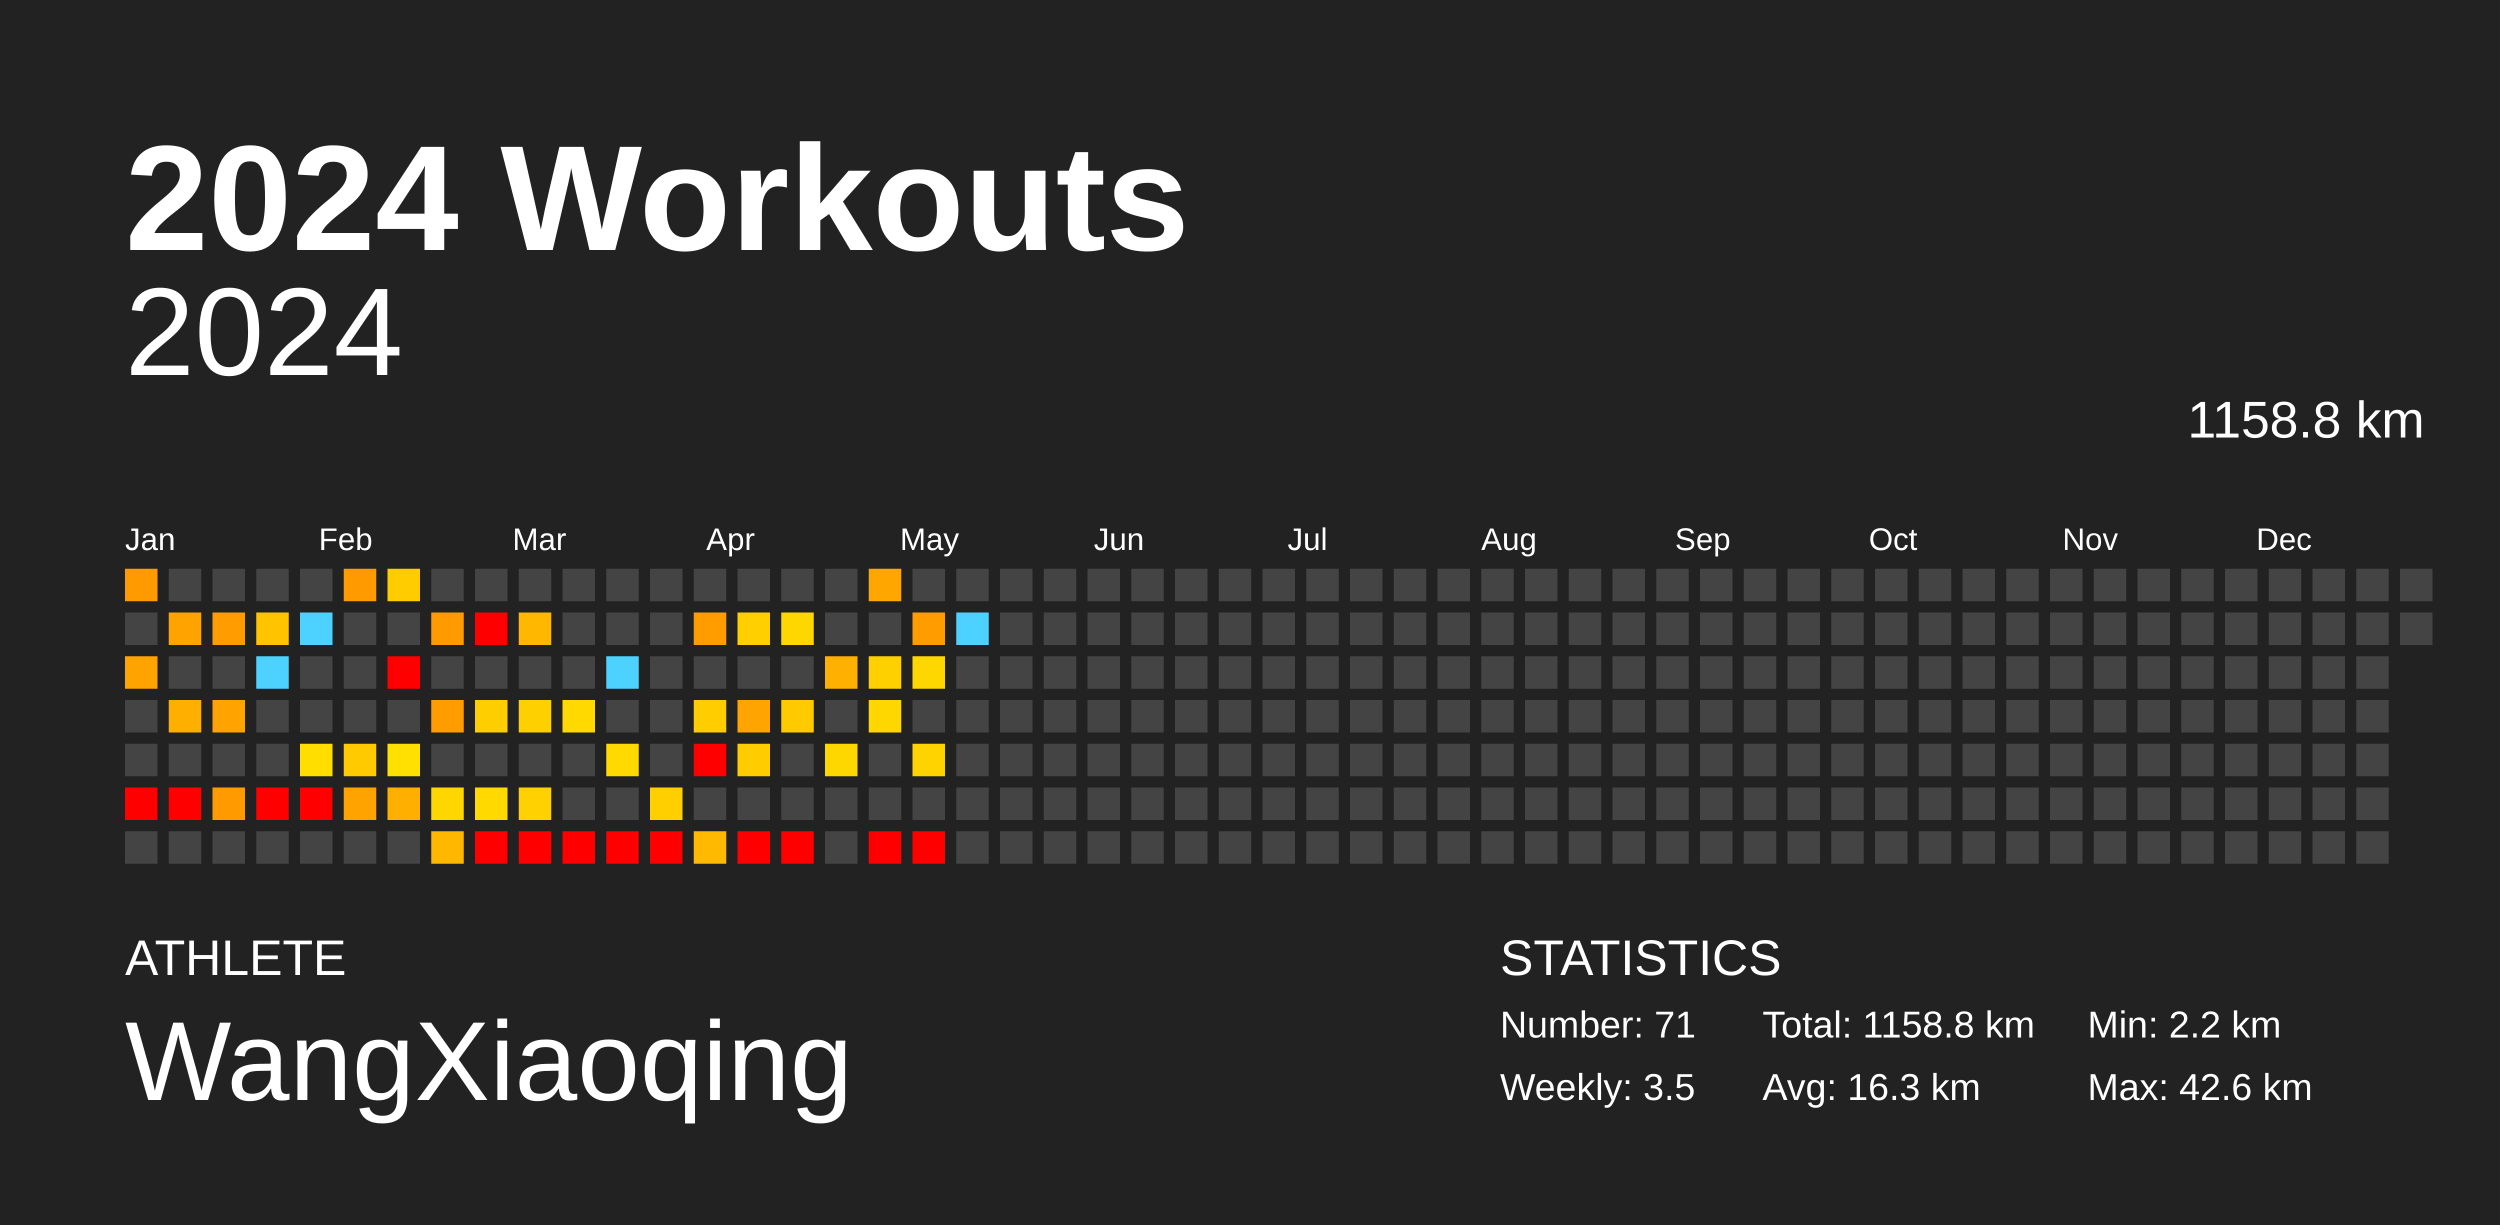
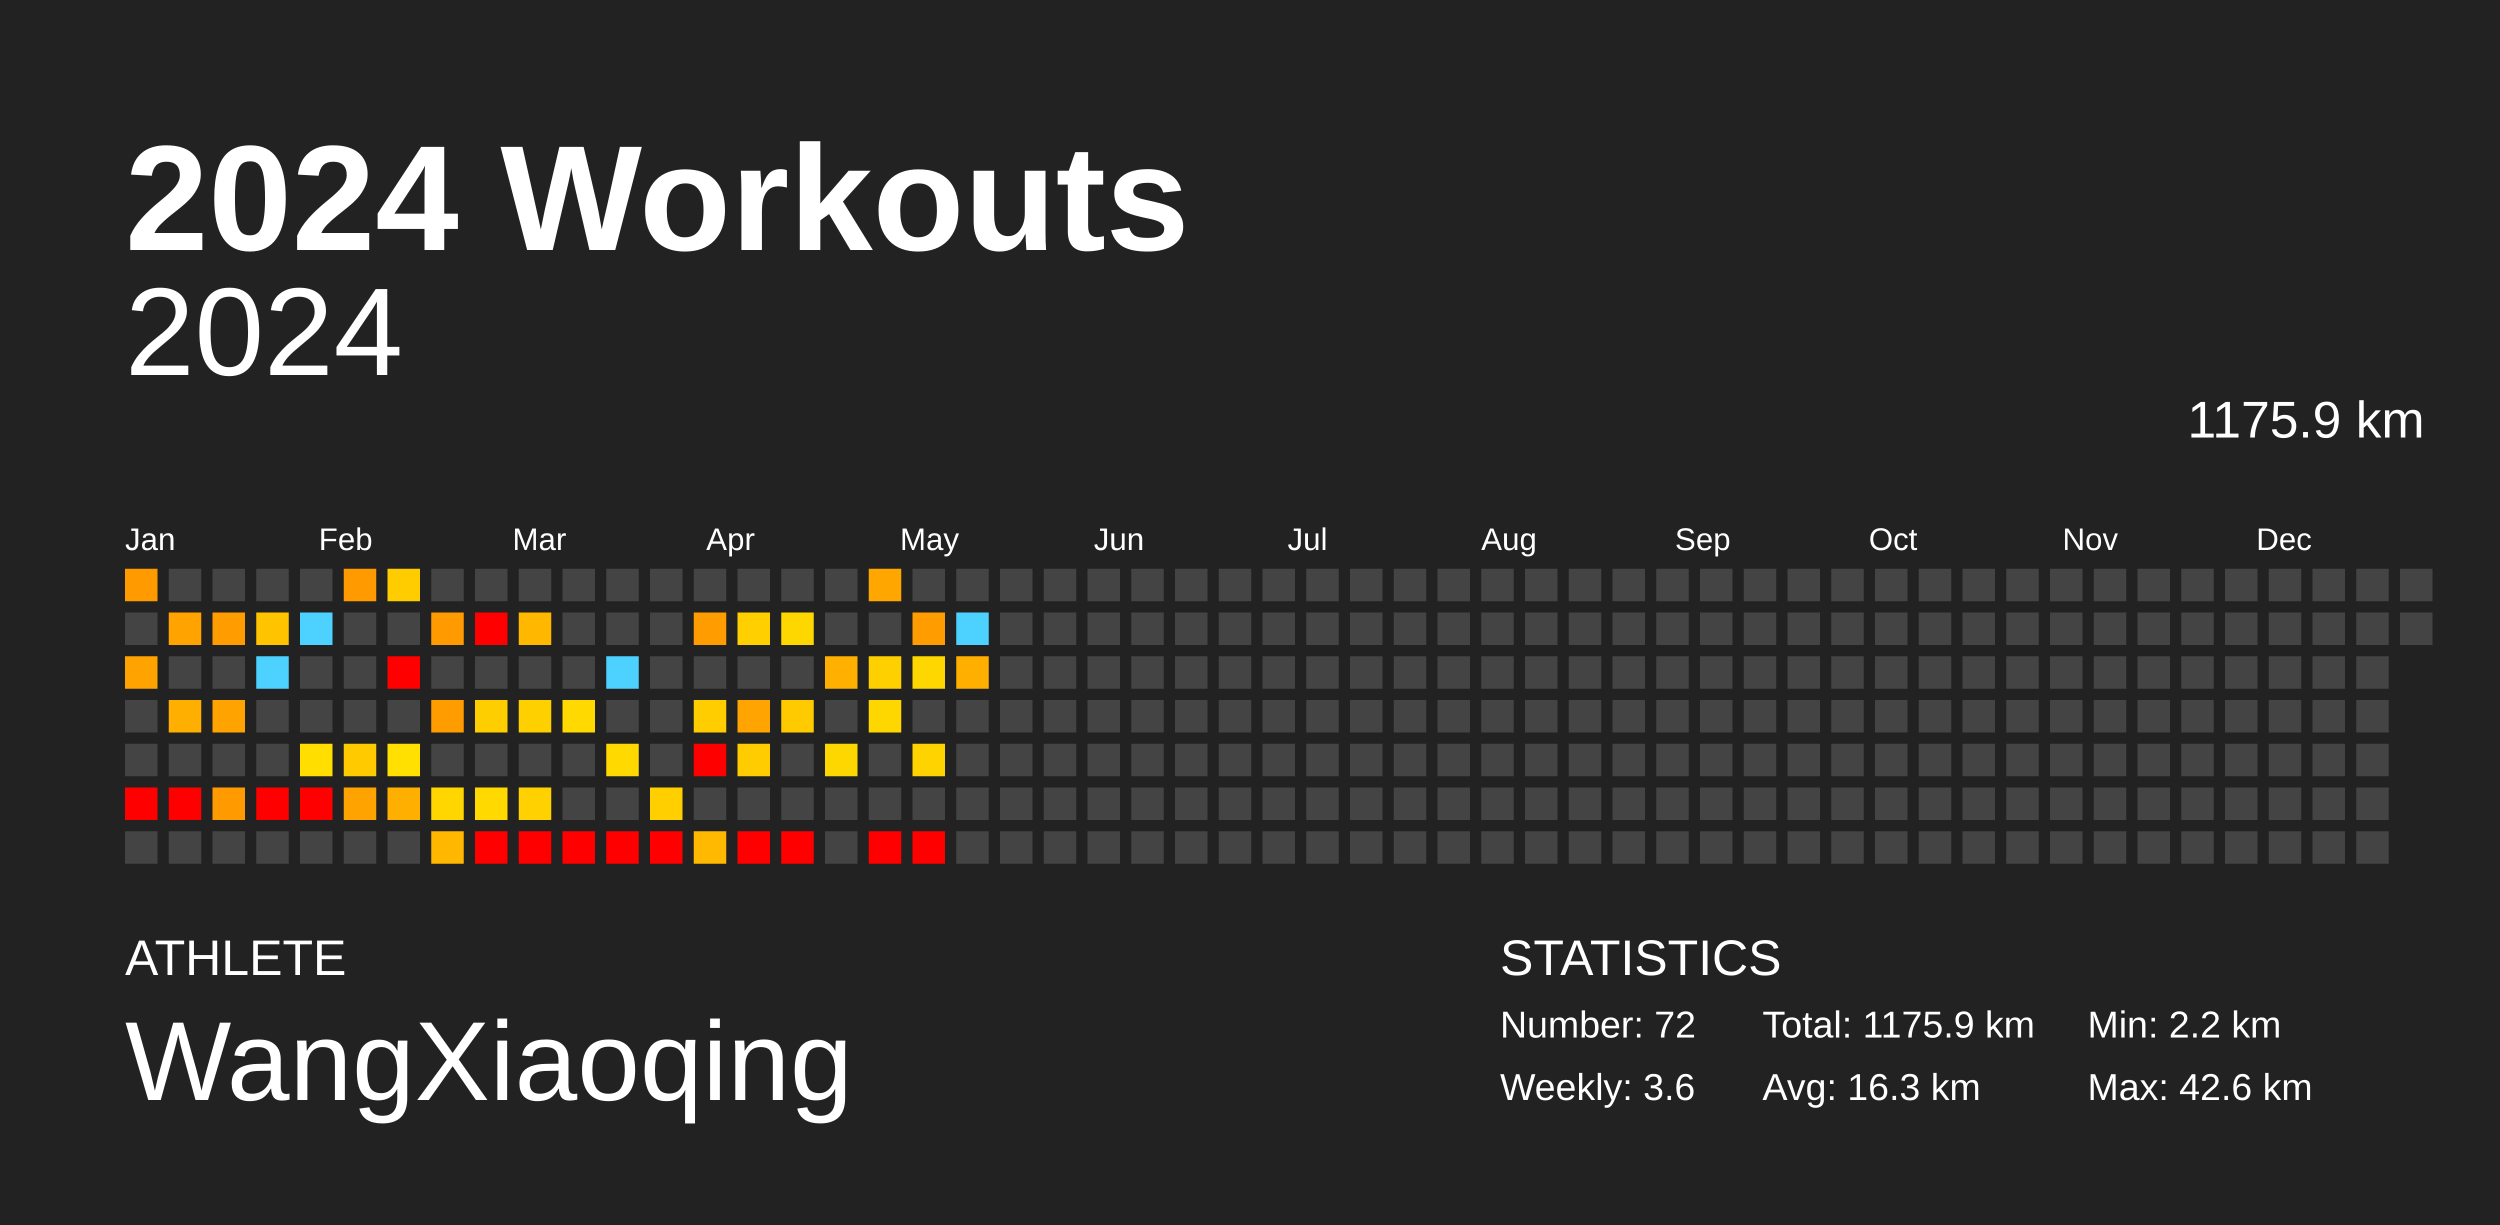
<svg xmlns="http://www.w3.org/2000/svg" baseProfile="full" height="98mm" version="1.1" viewBox="0,0,200,98" width="200mm">
  <defs />
  <rect fill="#222222" height="98" width="200" x="0" y="0" />
  <text fill="#FFFFFF" style="font-size:12px; font-family:Arial; font-weight:bold;" x="10" y="20">2024 Workouts</text>
  <text fill="#FFFFFF" style="font-size:4px; font-family:Arial" x="10" y="78">ATHLETE</text>
  <text fill="#FFFFFF" style="font-size:9px; font-family:Arial" x="10" y="88">WangXiaoqing</text>
  <text fill="#FFFFFF" style="font-size:4px; font-family:Arial" x="120" y="78">STATISTICS</text>
-   <text fill="#FFFFFF" style="font-size:3px; font-family:Arial" x="120" y="83">Number: 71</text>
-   <text fill="#FFFFFF" style="font-size:3px; font-family:Arial" x="120" y="88">Weekly: 3.5</text>
-   <text fill="#FFFFFF" style="font-size:3px; font-family:Arial" x="141" y="83">Total: 1158.8 km</text>
+   <text fill="#FFFFFF" style="font-size:3px; font-family:Arial" x="120" y="83">Number: 72</text>
+   <text fill="#FFFFFF" style="font-size:3px; font-family:Arial" x="120" y="88">Weekly: 3.6</text>
+   <text fill="#FFFFFF" style="font-size:3px; font-family:Arial" x="141" y="83">Total: 1175.9 km</text>
  <text fill="#FFFFFF" style="font-size:3px; font-family:Arial" x="141" y="88">Avg: 16.3 km</text>
  <text fill="#FFFFFF" style="font-size:3px; font-family:Arial" x="167" y="83">Min: 2.2 km</text>
  <text fill="#FFFFFF" style="font-size:3px; font-family:Arial" x="167" y="88">Max: 42.6 km</text>
  <text alignment-baseline="hanging" fill="#FFFFFF" style="font-size:10.0px; font-family:Arial;" x="10" y="30">2024</text>
-   <text alignment-baseline="hanging" fill="#FFFFFF" style="font-size:4.125px; font-family:Arial;" x="175" y="35">1158.8 km</text>
+   <text alignment-baseline="hanging" fill="#FFFFFF" style="font-size:4.125px; font-family:Arial;" x="175" y="35">1175.9 km</text>
  <text fill="#FFFFFF" style="font-size:2.5px; font-family:Arial" x="10.0" y="44">Jan</text>
  <text fill="#FFFFFF" style="font-size:2.5px; font-family:Arial" x="25.5" y="44">Feb</text>
  <text fill="#FFFFFF" style="font-size:2.5px; font-family:Arial" x="41.0" y="44">Mar</text>
  <text fill="#FFFFFF" style="font-size:2.5px; font-family:Arial" x="56.5" y="44">Apr</text>
  <text fill="#FFFFFF" style="font-size:2.5px; font-family:Arial" x="72.0" y="44">May</text>
  <text fill="#FFFFFF" style="font-size:2.5px; font-family:Arial" x="87.5" y="44">Jun</text>
  <text fill="#FFFFFF" style="font-size:2.5px; font-family:Arial" x="103.0" y="44">Jul</text>
  <text fill="#FFFFFF" style="font-size:2.5px; font-family:Arial" x="118.5" y="44">Aug</text>
  <text fill="#FFFFFF" style="font-size:2.5px; font-family:Arial" x="134.0" y="44">Sep</text>
  <text fill="#FFFFFF" style="font-size:2.5px; font-family:Arial" x="149.5" y="44">Oct</text>
  <text fill="#FFFFFF" style="font-size:2.5px; font-family:Arial" x="165.0" y="44">Nov</text>
  <text fill="#FFFFFF" style="font-size:2.5px; font-family:Arial" x="180.5" y="44">Dec</text>
  <rect fill="#ff9b00" height="2.6" width="2.6" x="10.0" y="45.5" />
  <rect fill="#444444" height="2.6" width="2.6" x="10.0" y="49.0" />
  <rect fill="#ffa300" height="2.6" width="2.6" x="10.0" y="52.5" />
  <rect fill="#444444" height="2.6" width="2.6" x="10.0" y="56.0" />
  <rect fill="#444444" height="2.6" width="2.6" x="10.0" y="59.5" />
  <rect fill="red" height="2.6" width="2.6" x="10.0" y="63.0" />
  <rect fill="#444444" height="2.6" width="2.6" x="10.0" y="66.5" />
  <rect fill="#444444" height="2.6" width="2.6" x="13.5" y="45.5" />
  <rect fill="#ffa300" height="2.6" width="2.6" x="13.5" y="49.0" />
  <rect fill="#444444" height="2.6" width="2.6" x="13.5" y="52.5" />
  <rect fill="#ffaf00" height="2.6" width="2.6" x="13.5" y="56.0" />
  <rect fill="#444444" height="2.6" width="2.6" x="13.5" y="59.5" />
  <rect fill="red" height="2.6" width="2.6" x="13.5" y="63.0" />
  <rect fill="#444444" height="2.6" width="2.6" x="13.5" y="66.5" />
  <rect fill="#444444" height="2.6" width="2.6" x="17.0" y="45.5" />
  <rect fill="#ff9c00" height="2.6" width="2.6" x="17.0" y="49.0" />
  <rect fill="#444444" height="2.6" width="2.6" x="17.0" y="52.5" />
  <rect fill="#ffa300" height="2.6" width="2.6" x="17.0" y="56.0" />
  <rect fill="#444444" height="2.6" width="2.6" x="17.0" y="59.5" />
  <rect fill="#ff9b00" height="2.6" width="2.6" x="17.0" y="63.0" />
  <rect fill="#444444" height="2.6" width="2.6" x="17.0" y="66.5" />
  <rect fill="#444444" height="2.6" width="2.6" x="20.5" y="45.5" />
  <rect fill="#ffc300" height="2.6" width="2.6" x="20.5" y="49.0" />
  <rect fill="#4dd2ff" height="2.6" width="2.6" x="20.5" y="52.5" />
  <rect fill="#444444" height="2.6" width="2.6" x="20.5" y="56.0" />
  <rect fill="#444444" height="2.6" width="2.6" x="20.5" y="59.5" />
  <rect fill="red" height="2.6" width="2.6" x="20.5" y="63.0" />
  <rect fill="#444444" height="2.6" width="2.6" x="20.5" y="66.5" />
  <rect fill="#444444" height="2.6" width="2.6" x="24.0" y="45.5" />
  <rect fill="#4dd2ff" height="2.6" width="2.6" x="24.0" y="49.0" />
  <rect fill="#444444" height="2.6" width="2.6" x="24.0" y="52.5" />
  <rect fill="#444444" height="2.6" width="2.6" x="24.0" y="56.0" />
  <rect fill="#ffde00" height="2.6" width="2.6" x="24.0" y="59.5" />
  <rect fill="red" height="2.6" width="2.6" x="24.0" y="63.0" />
  <rect fill="#444444" height="2.6" width="2.6" x="24.0" y="66.5" />
  <rect fill="#ff9b00" height="2.6" width="2.6" x="27.5" y="45.5" />
  <rect fill="#444444" height="2.6" width="2.6" x="27.5" y="49.0" />
  <rect fill="#444444" height="2.6" width="2.6" x="27.5" y="52.5" />
  <rect fill="#444444" height="2.6" width="2.6" x="27.5" y="56.0" />
  <rect fill="#ffcb00" height="2.6" width="2.6" x="27.5" y="59.5" />
  <rect fill="#ffa300" height="2.6" width="2.6" x="27.5" y="63.0" />
  <rect fill="#444444" height="2.6" width="2.6" x="27.5" y="66.5" />
  <rect fill="#ffcc00" height="2.6" width="2.6" x="31.0" y="45.5" />
  <rect fill="#444444" height="2.6" width="2.6" x="31.0" y="49.0" />
  <rect fill="red" height="2.6" width="2.6" x="31.0" y="52.5" />
  <rect fill="#444444" height="2.6" width="2.6" x="31.0" y="56.0" />
  <rect fill="#ffe000" height="2.6" width="2.6" x="31.0" y="59.5" />
  <rect fill="#ffaf00" height="2.6" width="2.6" x="31.0" y="63.0" />
  <rect fill="#444444" height="2.6" width="2.6" x="31.0" y="66.5" />
  <rect fill="#444444" height="2.6" width="2.6" x="34.5" y="45.5" />
  <rect fill="#ff9b00" height="2.6" width="2.6" x="34.5" y="49.0" />
  <rect fill="#444444" height="2.6" width="2.6" x="34.5" y="52.5" />
  <rect fill="#ff9c00" height="2.6" width="2.6" x="34.5" y="56.0" />
  <rect fill="#444444" height="2.6" width="2.6" x="34.5" y="59.5" />
  <rect fill="#ffd600" height="2.6" width="2.6" x="34.5" y="63.0" />
  <rect fill="#ffb700" height="2.6" width="2.6" x="34.5" y="66.5" />
  <rect fill="#444444" height="2.6" width="2.6" x="38.0" y="45.5" />
  <rect fill="red" height="2.6" width="2.6" x="38.0" y="49.0" />
  <rect fill="#444444" height="2.6" width="2.6" x="38.0" y="52.5" />
  <rect fill="#ffce00" height="2.6" width="2.6" x="38.0" y="56.0" />
  <rect fill="#444444" height="2.6" width="2.6" x="38.0" y="59.5" />
  <rect fill="#ffd900" height="2.6" width="2.6" x="38.0" y="63.0" />
  <rect fill="red" height="2.6" width="2.6" x="38.0" y="66.5" />
  <rect fill="#444444" height="2.6" width="2.6" x="41.5" y="45.5" />
  <rect fill="#ffb700" height="2.6" width="2.6" x="41.5" y="49.0" />
  <rect fill="#444444" height="2.6" width="2.6" x="41.5" y="52.5" />
  <rect fill="#ffd000" height="2.6" width="2.6" x="41.5" y="56.0" />
  <rect fill="#444444" height="2.6" width="2.6" x="41.5" y="59.5" />
  <rect fill="#ffd100" height="2.6" width="2.6" x="41.5" y="63.0" />
  <rect fill="red" height="2.6" width="2.6" x="41.5" y="66.5" />
  <rect fill="#444444" height="2.6" width="2.6" x="45.0" y="45.5" />
  <rect fill="#444444" height="2.6" width="2.6" x="45.0" y="49.0" />
  <rect fill="#444444" height="2.6" width="2.6" x="45.0" y="52.5" />
  <rect fill="#ffd900" height="2.6" width="2.6" x="45.0" y="56.0" />
  <rect fill="#444444" height="2.6" width="2.6" x="45.0" y="59.5" />
  <rect fill="#444444" height="2.6" width="2.6" x="45.0" y="63.0" />
  <rect fill="red" height="2.6" width="2.6" x="45.0" y="66.5" />
  <rect fill="#444444" height="2.6" width="2.6" x="48.5" y="45.5" />
  <rect fill="#444444" height="2.6" width="2.6" x="48.5" y="49.0" />
  <rect fill="#4dd2ff" height="2.6" width="2.6" x="48.5" y="52.5" />
  <rect fill="#444444" height="2.6" width="2.6" x="48.5" y="56.0" />
  <rect fill="#ffd900" height="2.6" width="2.6" x="48.5" y="59.5" />
  <rect fill="#444444" height="2.6" width="2.6" x="48.5" y="63.0" />
  <rect fill="red" height="2.6" width="2.6" x="48.5" y="66.5" />
  <rect fill="#444444" height="2.6" width="2.6" x="52.0" y="45.5" />
  <rect fill="#444444" height="2.6" width="2.6" x="52.0" y="49.0" />
  <rect fill="#444444" height="2.6" width="2.6" x="52.0" y="52.5" />
  <rect fill="#444444" height="2.6" width="2.6" x="52.0" y="56.0" />
  <rect fill="#444444" height="2.6" width="2.6" x="52.0" y="59.5" />
  <rect fill="#ffcf00" height="2.6" width="2.6" x="52.0" y="63.0" />
  <rect fill="red" height="2.6" width="2.6" x="52.0" y="66.5" />
  <rect fill="#444444" height="2.6" width="2.6" x="55.5" y="45.5" />
  <rect fill="#ff9c00" height="2.6" width="2.6" x="55.5" y="49.0" />
  <rect fill="#444444" height="2.6" width="2.6" x="55.5" y="52.5" />
  <rect fill="#ffcd00" height="2.6" width="2.6" x="55.5" y="56.0" />
  <rect fill="red" height="2.6" width="2.6" x="55.5" y="59.5" />
  <rect fill="#444444" height="2.6" width="2.6" x="55.5" y="63.0" />
  <rect fill="#ffb900" height="2.6" width="2.6" x="55.5" y="66.5" />
  <rect fill="#444444" height="2.6" width="2.6" x="59.0" y="45.5" />
  <rect fill="#ffcf00" height="2.6" width="2.6" x="59.0" y="49.0" />
  <rect fill="#444444" height="2.6" width="2.6" x="59.0" y="52.5" />
  <rect fill="#ffa400" height="2.6" width="2.6" x="59.0" y="56.0" />
  <rect fill="#ffcc00" height="2.6" width="2.6" x="59.0" y="59.5" />
  <rect fill="#444444" height="2.6" width="2.6" x="59.0" y="63.0" />
  <rect fill="red" height="2.6" width="2.6" x="59.0" y="66.5" />
  <rect fill="#444444" height="2.6" width="2.6" x="62.5" y="45.5" />
  <rect fill="#ffd700" height="2.6" width="2.6" x="62.5" y="49.0" />
  <rect fill="#444444" height="2.6" width="2.6" x="62.5" y="52.5" />
  <rect fill="#ffcb00" height="2.6" width="2.6" x="62.5" y="56.0" />
  <rect fill="#444444" height="2.6" width="2.6" x="62.5" y="59.5" />
  <rect fill="#444444" height="2.6" width="2.6" x="62.5" y="63.0" />
  <rect fill="red" height="2.6" width="2.6" x="62.5" y="66.5" />
  <rect fill="#444444" height="2.6" width="2.6" x="66.0" y="45.5" />
  <rect fill="#444444" height="2.6" width="2.6" x="66.0" y="49.0" />
  <rect fill="#ffb000" height="2.6" width="2.6" x="66.0" y="52.5" />
  <rect fill="#444444" height="2.6" width="2.6" x="66.0" y="56.0" />
  <rect fill="#ffd700" height="2.6" width="2.6" x="66.0" y="59.5" />
  <rect fill="#444444" height="2.6" width="2.6" x="66.0" y="63.0" />
  <rect fill="#444444" height="2.6" width="2.6" x="66.0" y="66.5" />
  <rect fill="#ffa700" height="2.6" width="2.6" x="69.5" y="45.5" />
  <rect fill="#444444" height="2.6" width="2.6" x="69.5" y="49.0" />
  <rect fill="#ffd000" height="2.6" width="2.6" x="69.5" y="52.5" />
  <rect fill="#ffd700" height="2.6" width="2.6" x="69.5" y="56.0" />
  <rect fill="#444444" height="2.6" width="2.6" x="69.5" y="59.5" />
  <rect fill="#444444" height="2.6" width="2.6" x="69.5" y="63.0" />
  <rect fill="red" height="2.6" width="2.6" x="69.5" y="66.5" />
  <rect fill="#444444" height="2.6" width="2.6" x="73.0" y="45.5" />
  <rect fill="#ff9c00" height="2.6" width="2.6" x="73.0" y="49.0" />
  <rect fill="#ffd700" height="2.6" width="2.6" x="73.0" y="52.5" />
  <rect fill="#444444" height="2.6" width="2.6" x="73.0" y="56.0" />
  <rect fill="#ffd300" height="2.6" width="2.6" x="73.0" y="59.5" />
  <rect fill="#444444" height="2.6" width="2.6" x="73.0" y="63.0" />
  <rect fill="red" height="2.6" width="2.6" x="73.0" y="66.5" />
  <rect fill="#444444" height="2.6" width="2.6" x="76.5" y="45.5" />
  <rect fill="#4dd2ff" height="2.6" width="2.6" x="76.5" y="49.0" />
-   <rect fill="#444444" height="2.6" width="2.6" x="76.5" y="52.5" />
+   <rect fill="#ffaf00" height="2.6" width="2.6" x="76.5" y="52.5" />
  <rect fill="#444444" height="2.6" width="2.6" x="76.5" y="56.0" />
  <rect fill="#444444" height="2.6" width="2.6" x="76.5" y="59.5" />
  <rect fill="#444444" height="2.6" width="2.6" x="76.5" y="63.0" />
  <rect fill="#444444" height="2.6" width="2.6" x="76.5" y="66.5" />
  <rect fill="#444444" height="2.6" width="2.6" x="80.0" y="45.5" />
  <rect fill="#444444" height="2.6" width="2.6" x="80.0" y="49.0" />
  <rect fill="#444444" height="2.6" width="2.6" x="80.0" y="52.5" />
  <rect fill="#444444" height="2.6" width="2.6" x="80.0" y="56.0" />
  <rect fill="#444444" height="2.6" width="2.6" x="80.0" y="59.5" />
  <rect fill="#444444" height="2.6" width="2.6" x="80.0" y="63.0" />
  <rect fill="#444444" height="2.6" width="2.6" x="80.0" y="66.5" />
  <rect fill="#444444" height="2.6" width="2.6" x="83.5" y="45.5" />
  <rect fill="#444444" height="2.6" width="2.6" x="83.5" y="49.0" />
  <rect fill="#444444" height="2.6" width="2.6" x="83.5" y="52.5" />
  <rect fill="#444444" height="2.6" width="2.6" x="83.5" y="56.0" />
  <rect fill="#444444" height="2.6" width="2.6" x="83.5" y="59.5" />
  <rect fill="#444444" height="2.6" width="2.6" x="83.5" y="63.0" />
  <rect fill="#444444" height="2.6" width="2.6" x="83.5" y="66.5" />
  <rect fill="#444444" height="2.6" width="2.6" x="87.0" y="45.5" />
  <rect fill="#444444" height="2.6" width="2.6" x="87.0" y="49.0" />
  <rect fill="#444444" height="2.6" width="2.6" x="87.0" y="52.5" />
  <rect fill="#444444" height="2.6" width="2.6" x="87.0" y="56.0" />
  <rect fill="#444444" height="2.6" width="2.6" x="87.0" y="59.5" />
  <rect fill="#444444" height="2.6" width="2.6" x="87.0" y="63.0" />
  <rect fill="#444444" height="2.6" width="2.6" x="87.0" y="66.5" />
  <rect fill="#444444" height="2.6" width="2.6" x="90.5" y="45.5" />
  <rect fill="#444444" height="2.6" width="2.6" x="90.5" y="49.0" />
  <rect fill="#444444" height="2.6" width="2.6" x="90.5" y="52.5" />
  <rect fill="#444444" height="2.6" width="2.6" x="90.5" y="56.0" />
  <rect fill="#444444" height="2.6" width="2.6" x="90.5" y="59.5" />
  <rect fill="#444444" height="2.6" width="2.6" x="90.5" y="63.0" />
  <rect fill="#444444" height="2.6" width="2.6" x="90.5" y="66.5" />
  <rect fill="#444444" height="2.6" width="2.6" x="94.0" y="45.5" />
  <rect fill="#444444" height="2.6" width="2.6" x="94.0" y="49.0" />
  <rect fill="#444444" height="2.6" width="2.6" x="94.0" y="52.5" />
  <rect fill="#444444" height="2.6" width="2.6" x="94.0" y="56.0" />
  <rect fill="#444444" height="2.6" width="2.6" x="94.0" y="59.5" />
  <rect fill="#444444" height="2.6" width="2.6" x="94.0" y="63.0" />
  <rect fill="#444444" height="2.6" width="2.6" x="94.0" y="66.5" />
  <rect fill="#444444" height="2.6" width="2.6" x="97.5" y="45.5" />
  <rect fill="#444444" height="2.6" width="2.6" x="97.5" y="49.0" />
  <rect fill="#444444" height="2.6" width="2.6" x="97.5" y="52.5" />
  <rect fill="#444444" height="2.6" width="2.6" x="97.5" y="56.0" />
  <rect fill="#444444" height="2.6" width="2.6" x="97.5" y="59.5" />
  <rect fill="#444444" height="2.6" width="2.6" x="97.5" y="63.0" />
  <rect fill="#444444" height="2.6" width="2.6" x="97.5" y="66.5" />
  <rect fill="#444444" height="2.6" width="2.6" x="101.0" y="45.5" />
  <rect fill="#444444" height="2.6" width="2.6" x="101.0" y="49.0" />
  <rect fill="#444444" height="2.6" width="2.6" x="101.0" y="52.5" />
  <rect fill="#444444" height="2.6" width="2.6" x="101.0" y="56.0" />
  <rect fill="#444444" height="2.6" width="2.6" x="101.0" y="59.5" />
  <rect fill="#444444" height="2.6" width="2.6" x="101.0" y="63.0" />
  <rect fill="#444444" height="2.6" width="2.6" x="101.0" y="66.5" />
  <rect fill="#444444" height="2.6" width="2.6" x="104.5" y="45.5" />
  <rect fill="#444444" height="2.6" width="2.6" x="104.5" y="49.0" />
  <rect fill="#444444" height="2.6" width="2.6" x="104.5" y="52.5" />
  <rect fill="#444444" height="2.6" width="2.6" x="104.5" y="56.0" />
  <rect fill="#444444" height="2.6" width="2.6" x="104.5" y="59.5" />
  <rect fill="#444444" height="2.6" width="2.6" x="104.5" y="63.0" />
  <rect fill="#444444" height="2.6" width="2.6" x="104.5" y="66.5" />
  <rect fill="#444444" height="2.6" width="2.6" x="108.0" y="45.5" />
  <rect fill="#444444" height="2.6" width="2.6" x="108.0" y="49.0" />
  <rect fill="#444444" height="2.6" width="2.6" x="108.0" y="52.5" />
  <rect fill="#444444" height="2.6" width="2.6" x="108.0" y="56.0" />
  <rect fill="#444444" height="2.6" width="2.6" x="108.0" y="59.5" />
  <rect fill="#444444" height="2.6" width="2.6" x="108.0" y="63.0" />
  <rect fill="#444444" height="2.6" width="2.6" x="108.0" y="66.5" />
  <rect fill="#444444" height="2.6" width="2.6" x="111.5" y="45.5" />
  <rect fill="#444444" height="2.6" width="2.6" x="111.5" y="49.0" />
  <rect fill="#444444" height="2.6" width="2.6" x="111.5" y="52.5" />
  <rect fill="#444444" height="2.6" width="2.6" x="111.5" y="56.0" />
  <rect fill="#444444" height="2.6" width="2.6" x="111.5" y="59.5" />
  <rect fill="#444444" height="2.6" width="2.6" x="111.5" y="63.0" />
  <rect fill="#444444" height="2.6" width="2.6" x="111.5" y="66.5" />
  <rect fill="#444444" height="2.6" width="2.6" x="115.0" y="45.5" />
  <rect fill="#444444" height="2.6" width="2.6" x="115.0" y="49.0" />
  <rect fill="#444444" height="2.6" width="2.6" x="115.0" y="52.5" />
  <rect fill="#444444" height="2.6" width="2.6" x="115.0" y="56.0" />
  <rect fill="#444444" height="2.6" width="2.6" x="115.0" y="59.5" />
  <rect fill="#444444" height="2.6" width="2.6" x="115.0" y="63.0" />
  <rect fill="#444444" height="2.6" width="2.6" x="115.0" y="66.5" />
  <rect fill="#444444" height="2.6" width="2.6" x="118.5" y="45.5" />
  <rect fill="#444444" height="2.6" width="2.6" x="118.5" y="49.0" />
  <rect fill="#444444" height="2.6" width="2.6" x="118.5" y="52.5" />
  <rect fill="#444444" height="2.6" width="2.6" x="118.5" y="56.0" />
  <rect fill="#444444" height="2.6" width="2.6" x="118.5" y="59.5" />
  <rect fill="#444444" height="2.6" width="2.6" x="118.5" y="63.0" />
  <rect fill="#444444" height="2.6" width="2.6" x="118.5" y="66.5" />
  <rect fill="#444444" height="2.6" width="2.6" x="122.0" y="45.5" />
  <rect fill="#444444" height="2.6" width="2.6" x="122.0" y="49.0" />
  <rect fill="#444444" height="2.6" width="2.6" x="122.0" y="52.5" />
  <rect fill="#444444" height="2.6" width="2.6" x="122.0" y="56.0" />
  <rect fill="#444444" height="2.6" width="2.6" x="122.0" y="59.5" />
  <rect fill="#444444" height="2.6" width="2.6" x="122.0" y="63.0" />
  <rect fill="#444444" height="2.6" width="2.6" x="122.0" y="66.5" />
  <rect fill="#444444" height="2.6" width="2.6" x="125.5" y="45.5" />
  <rect fill="#444444" height="2.6" width="2.6" x="125.5" y="49.0" />
  <rect fill="#444444" height="2.6" width="2.6" x="125.5" y="52.5" />
  <rect fill="#444444" height="2.6" width="2.6" x="125.5" y="56.0" />
  <rect fill="#444444" height="2.6" width="2.6" x="125.5" y="59.5" />
  <rect fill="#444444" height="2.6" width="2.6" x="125.5" y="63.0" />
  <rect fill="#444444" height="2.6" width="2.6" x="125.5" y="66.5" />
  <rect fill="#444444" height="2.6" width="2.6" x="129.0" y="45.5" />
  <rect fill="#444444" height="2.6" width="2.6" x="129.0" y="49.0" />
  <rect fill="#444444" height="2.6" width="2.6" x="129.0" y="52.5" />
  <rect fill="#444444" height="2.6" width="2.6" x="129.0" y="56.0" />
  <rect fill="#444444" height="2.6" width="2.6" x="129.0" y="59.5" />
  <rect fill="#444444" height="2.6" width="2.6" x="129.0" y="63.0" />
  <rect fill="#444444" height="2.6" width="2.6" x="129.0" y="66.5" />
  <rect fill="#444444" height="2.6" width="2.6" x="132.5" y="45.5" />
  <rect fill="#444444" height="2.6" width="2.6" x="132.5" y="49.0" />
  <rect fill="#444444" height="2.6" width="2.6" x="132.5" y="52.5" />
  <rect fill="#444444" height="2.6" width="2.6" x="132.5" y="56.0" />
  <rect fill="#444444" height="2.6" width="2.6" x="132.5" y="59.5" />
  <rect fill="#444444" height="2.6" width="2.6" x="132.5" y="63.0" />
  <rect fill="#444444" height="2.6" width="2.6" x="132.5" y="66.5" />
  <rect fill="#444444" height="2.6" width="2.6" x="136.0" y="45.5" />
  <rect fill="#444444" height="2.6" width="2.6" x="136.0" y="49.0" />
  <rect fill="#444444" height="2.6" width="2.6" x="136.0" y="52.5" />
  <rect fill="#444444" height="2.6" width="2.6" x="136.0" y="56.0" />
  <rect fill="#444444" height="2.6" width="2.6" x="136.0" y="59.5" />
  <rect fill="#444444" height="2.6" width="2.6" x="136.0" y="63.0" />
  <rect fill="#444444" height="2.6" width="2.6" x="136.0" y="66.5" />
  <rect fill="#444444" height="2.6" width="2.6" x="139.5" y="45.5" />
  <rect fill="#444444" height="2.6" width="2.6" x="139.5" y="49.0" />
  <rect fill="#444444" height="2.6" width="2.6" x="139.5" y="52.5" />
  <rect fill="#444444" height="2.6" width="2.6" x="139.5" y="56.0" />
  <rect fill="#444444" height="2.6" width="2.6" x="139.5" y="59.5" />
  <rect fill="#444444" height="2.6" width="2.6" x="139.5" y="63.0" />
  <rect fill="#444444" height="2.6" width="2.6" x="139.5" y="66.5" />
  <rect fill="#444444" height="2.6" width="2.6" x="143.0" y="45.5" />
  <rect fill="#444444" height="2.6" width="2.6" x="143.0" y="49.0" />
  <rect fill="#444444" height="2.6" width="2.6" x="143.0" y="52.5" />
  <rect fill="#444444" height="2.6" width="2.6" x="143.0" y="56.0" />
  <rect fill="#444444" height="2.6" width="2.6" x="143.0" y="59.5" />
  <rect fill="#444444" height="2.6" width="2.6" x="143.0" y="63.0" />
  <rect fill="#444444" height="2.6" width="2.6" x="143.0" y="66.5" />
  <rect fill="#444444" height="2.6" width="2.6" x="146.5" y="45.5" />
  <rect fill="#444444" height="2.6" width="2.6" x="146.5" y="49.0" />
  <rect fill="#444444" height="2.6" width="2.6" x="146.5" y="52.5" />
  <rect fill="#444444" height="2.6" width="2.6" x="146.5" y="56.0" />
  <rect fill="#444444" height="2.6" width="2.6" x="146.5" y="59.5" />
  <rect fill="#444444" height="2.6" width="2.6" x="146.5" y="63.0" />
  <rect fill="#444444" height="2.6" width="2.6" x="146.5" y="66.5" />
  <rect fill="#444444" height="2.6" width="2.6" x="150.0" y="45.5" />
  <rect fill="#444444" height="2.6" width="2.6" x="150.0" y="49.0" />
  <rect fill="#444444" height="2.6" width="2.6" x="150.0" y="52.5" />
  <rect fill="#444444" height="2.6" width="2.6" x="150.0" y="56.0" />
  <rect fill="#444444" height="2.6" width="2.6" x="150.0" y="59.5" />
  <rect fill="#444444" height="2.6" width="2.6" x="150.0" y="63.0" />
  <rect fill="#444444" height="2.6" width="2.6" x="150.0" y="66.5" />
  <rect fill="#444444" height="2.6" width="2.6" x="153.5" y="45.5" />
  <rect fill="#444444" height="2.6" width="2.6" x="153.5" y="49.0" />
  <rect fill="#444444" height="2.6" width="2.6" x="153.5" y="52.5" />
  <rect fill="#444444" height="2.6" width="2.6" x="153.5" y="56.0" />
  <rect fill="#444444" height="2.6" width="2.6" x="153.5" y="59.5" />
  <rect fill="#444444" height="2.6" width="2.6" x="153.5" y="63.0" />
  <rect fill="#444444" height="2.6" width="2.6" x="153.5" y="66.5" />
  <rect fill="#444444" height="2.6" width="2.6" x="157.0" y="45.5" />
  <rect fill="#444444" height="2.6" width="2.6" x="157.0" y="49.0" />
  <rect fill="#444444" height="2.6" width="2.6" x="157.0" y="52.5" />
  <rect fill="#444444" height="2.6" width="2.6" x="157.0" y="56.0" />
  <rect fill="#444444" height="2.6" width="2.6" x="157.0" y="59.5" />
  <rect fill="#444444" height="2.6" width="2.6" x="157.0" y="63.0" />
  <rect fill="#444444" height="2.6" width="2.6" x="157.0" y="66.5" />
  <rect fill="#444444" height="2.6" width="2.6" x="160.5" y="45.5" />
  <rect fill="#444444" height="2.6" width="2.6" x="160.5" y="49.0" />
  <rect fill="#444444" height="2.6" width="2.6" x="160.5" y="52.5" />
  <rect fill="#444444" height="2.6" width="2.6" x="160.5" y="56.0" />
  <rect fill="#444444" height="2.6" width="2.6" x="160.5" y="59.5" />
  <rect fill="#444444" height="2.6" width="2.6" x="160.5" y="63.0" />
  <rect fill="#444444" height="2.6" width="2.6" x="160.5" y="66.5" />
  <rect fill="#444444" height="2.6" width="2.6" x="164.0" y="45.5" />
  <rect fill="#444444" height="2.6" width="2.6" x="164.0" y="49.0" />
  <rect fill="#444444" height="2.6" width="2.6" x="164.0" y="52.5" />
  <rect fill="#444444" height="2.6" width="2.6" x="164.0" y="56.0" />
  <rect fill="#444444" height="2.6" width="2.6" x="164.0" y="59.5" />
  <rect fill="#444444" height="2.6" width="2.6" x="164.0" y="63.0" />
  <rect fill="#444444" height="2.6" width="2.6" x="164.0" y="66.5" />
  <rect fill="#444444" height="2.6" width="2.6" x="167.5" y="45.5" />
  <rect fill="#444444" height="2.6" width="2.6" x="167.5" y="49.0" />
  <rect fill="#444444" height="2.6" width="2.6" x="167.5" y="52.5" />
  <rect fill="#444444" height="2.6" width="2.6" x="167.5" y="56.0" />
  <rect fill="#444444" height="2.6" width="2.6" x="167.5" y="59.5" />
  <rect fill="#444444" height="2.6" width="2.6" x="167.5" y="63.0" />
  <rect fill="#444444" height="2.6" width="2.6" x="167.5" y="66.5" />
  <rect fill="#444444" height="2.6" width="2.6" x="171.0" y="45.5" />
  <rect fill="#444444" height="2.6" width="2.6" x="171.0" y="49.0" />
  <rect fill="#444444" height="2.6" width="2.6" x="171.0" y="52.5" />
  <rect fill="#444444" height="2.6" width="2.6" x="171.0" y="56.0" />
  <rect fill="#444444" height="2.6" width="2.6" x="171.0" y="59.5" />
  <rect fill="#444444" height="2.6" width="2.6" x="171.0" y="63.0" />
  <rect fill="#444444" height="2.6" width="2.6" x="171.0" y="66.5" />
  <rect fill="#444444" height="2.6" width="2.6" x="174.5" y="45.5" />
  <rect fill="#444444" height="2.6" width="2.6" x="174.5" y="49.0" />
  <rect fill="#444444" height="2.6" width="2.6" x="174.5" y="52.5" />
  <rect fill="#444444" height="2.6" width="2.6" x="174.5" y="56.0" />
  <rect fill="#444444" height="2.6" width="2.6" x="174.5" y="59.5" />
  <rect fill="#444444" height="2.6" width="2.6" x="174.5" y="63.0" />
  <rect fill="#444444" height="2.6" width="2.6" x="174.5" y="66.5" />
  <rect fill="#444444" height="2.6" width="2.6" x="178.0" y="45.5" />
  <rect fill="#444444" height="2.6" width="2.6" x="178.0" y="49.0" />
  <rect fill="#444444" height="2.6" width="2.6" x="178.0" y="52.5" />
  <rect fill="#444444" height="2.6" width="2.6" x="178.0" y="56.0" />
  <rect fill="#444444" height="2.6" width="2.6" x="178.0" y="59.5" />
  <rect fill="#444444" height="2.6" width="2.6" x="178.0" y="63.0" />
  <rect fill="#444444" height="2.6" width="2.6" x="178.0" y="66.5" />
  <rect fill="#444444" height="2.6" width="2.6" x="181.5" y="45.5" />
  <rect fill="#444444" height="2.6" width="2.6" x="181.5" y="49.0" />
  <rect fill="#444444" height="2.6" width="2.6" x="181.5" y="52.5" />
  <rect fill="#444444" height="2.6" width="2.6" x="181.5" y="56.0" />
  <rect fill="#444444" height="2.6" width="2.6" x="181.5" y="59.5" />
  <rect fill="#444444" height="2.6" width="2.6" x="181.5" y="63.0" />
  <rect fill="#444444" height="2.6" width="2.6" x="181.5" y="66.5" />
  <rect fill="#444444" height="2.6" width="2.6" x="185.0" y="45.5" />
  <rect fill="#444444" height="2.6" width="2.6" x="185.0" y="49.0" />
  <rect fill="#444444" height="2.6" width="2.6" x="185.0" y="52.5" />
  <rect fill="#444444" height="2.6" width="2.6" x="185.0" y="56.0" />
  <rect fill="#444444" height="2.6" width="2.6" x="185.0" y="59.5" />
  <rect fill="#444444" height="2.6" width="2.6" x="185.0" y="63.0" />
  <rect fill="#444444" height="2.6" width="2.6" x="185.0" y="66.5" />
  <rect fill="#444444" height="2.6" width="2.6" x="188.5" y="45.5" />
  <rect fill="#444444" height="2.6" width="2.6" x="188.5" y="49.0" />
  <rect fill="#444444" height="2.6" width="2.6" x="188.5" y="52.5" />
  <rect fill="#444444" height="2.6" width="2.6" x="188.5" y="56.0" />
  <rect fill="#444444" height="2.6" width="2.6" x="188.5" y="59.5" />
  <rect fill="#444444" height="2.6" width="2.6" x="188.5" y="63.0" />
  <rect fill="#444444" height="2.6" width="2.6" x="188.5" y="66.5" />
  <rect fill="#444444" height="2.6" width="2.6" x="192.0" y="45.5" />
  <rect fill="#444444" height="2.6" width="2.6" x="192.0" y="49.0" />
</svg>
